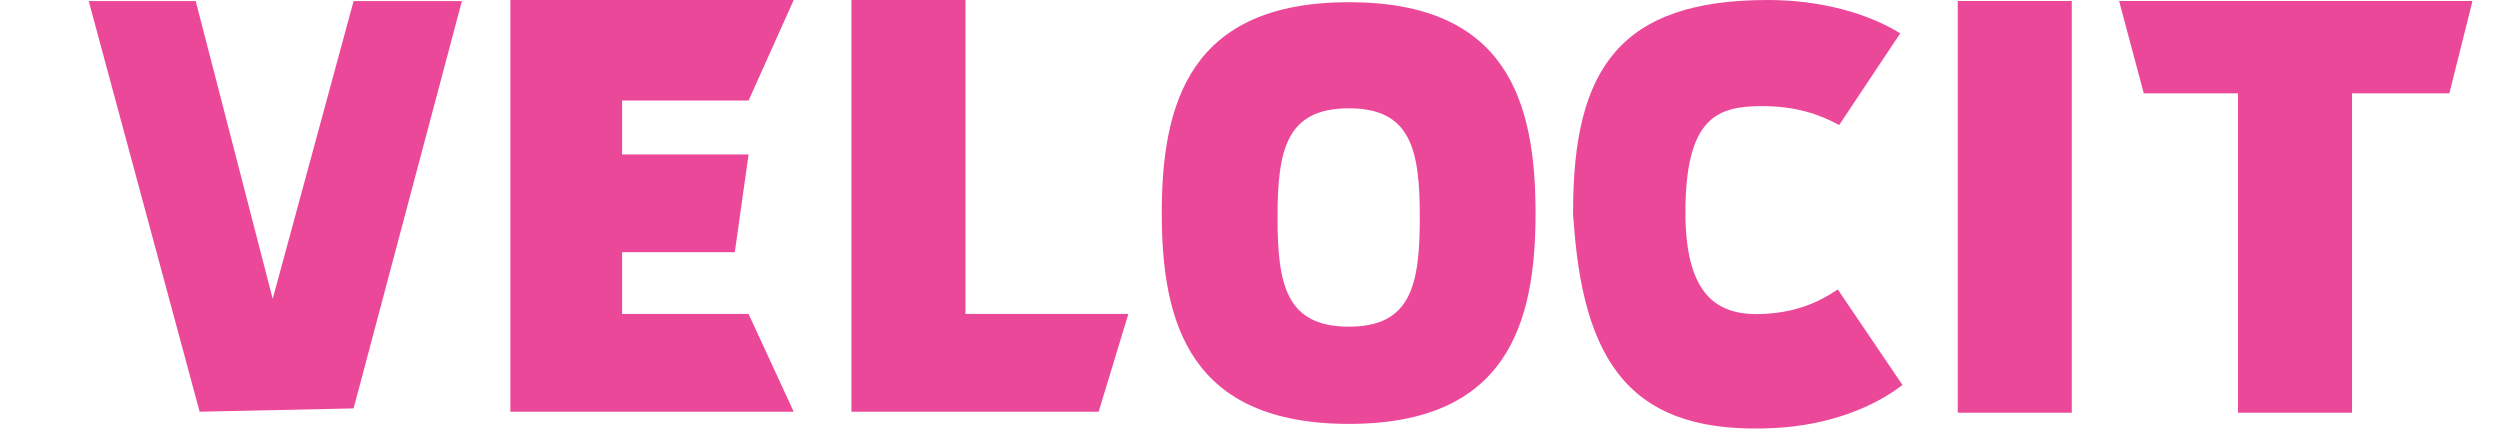
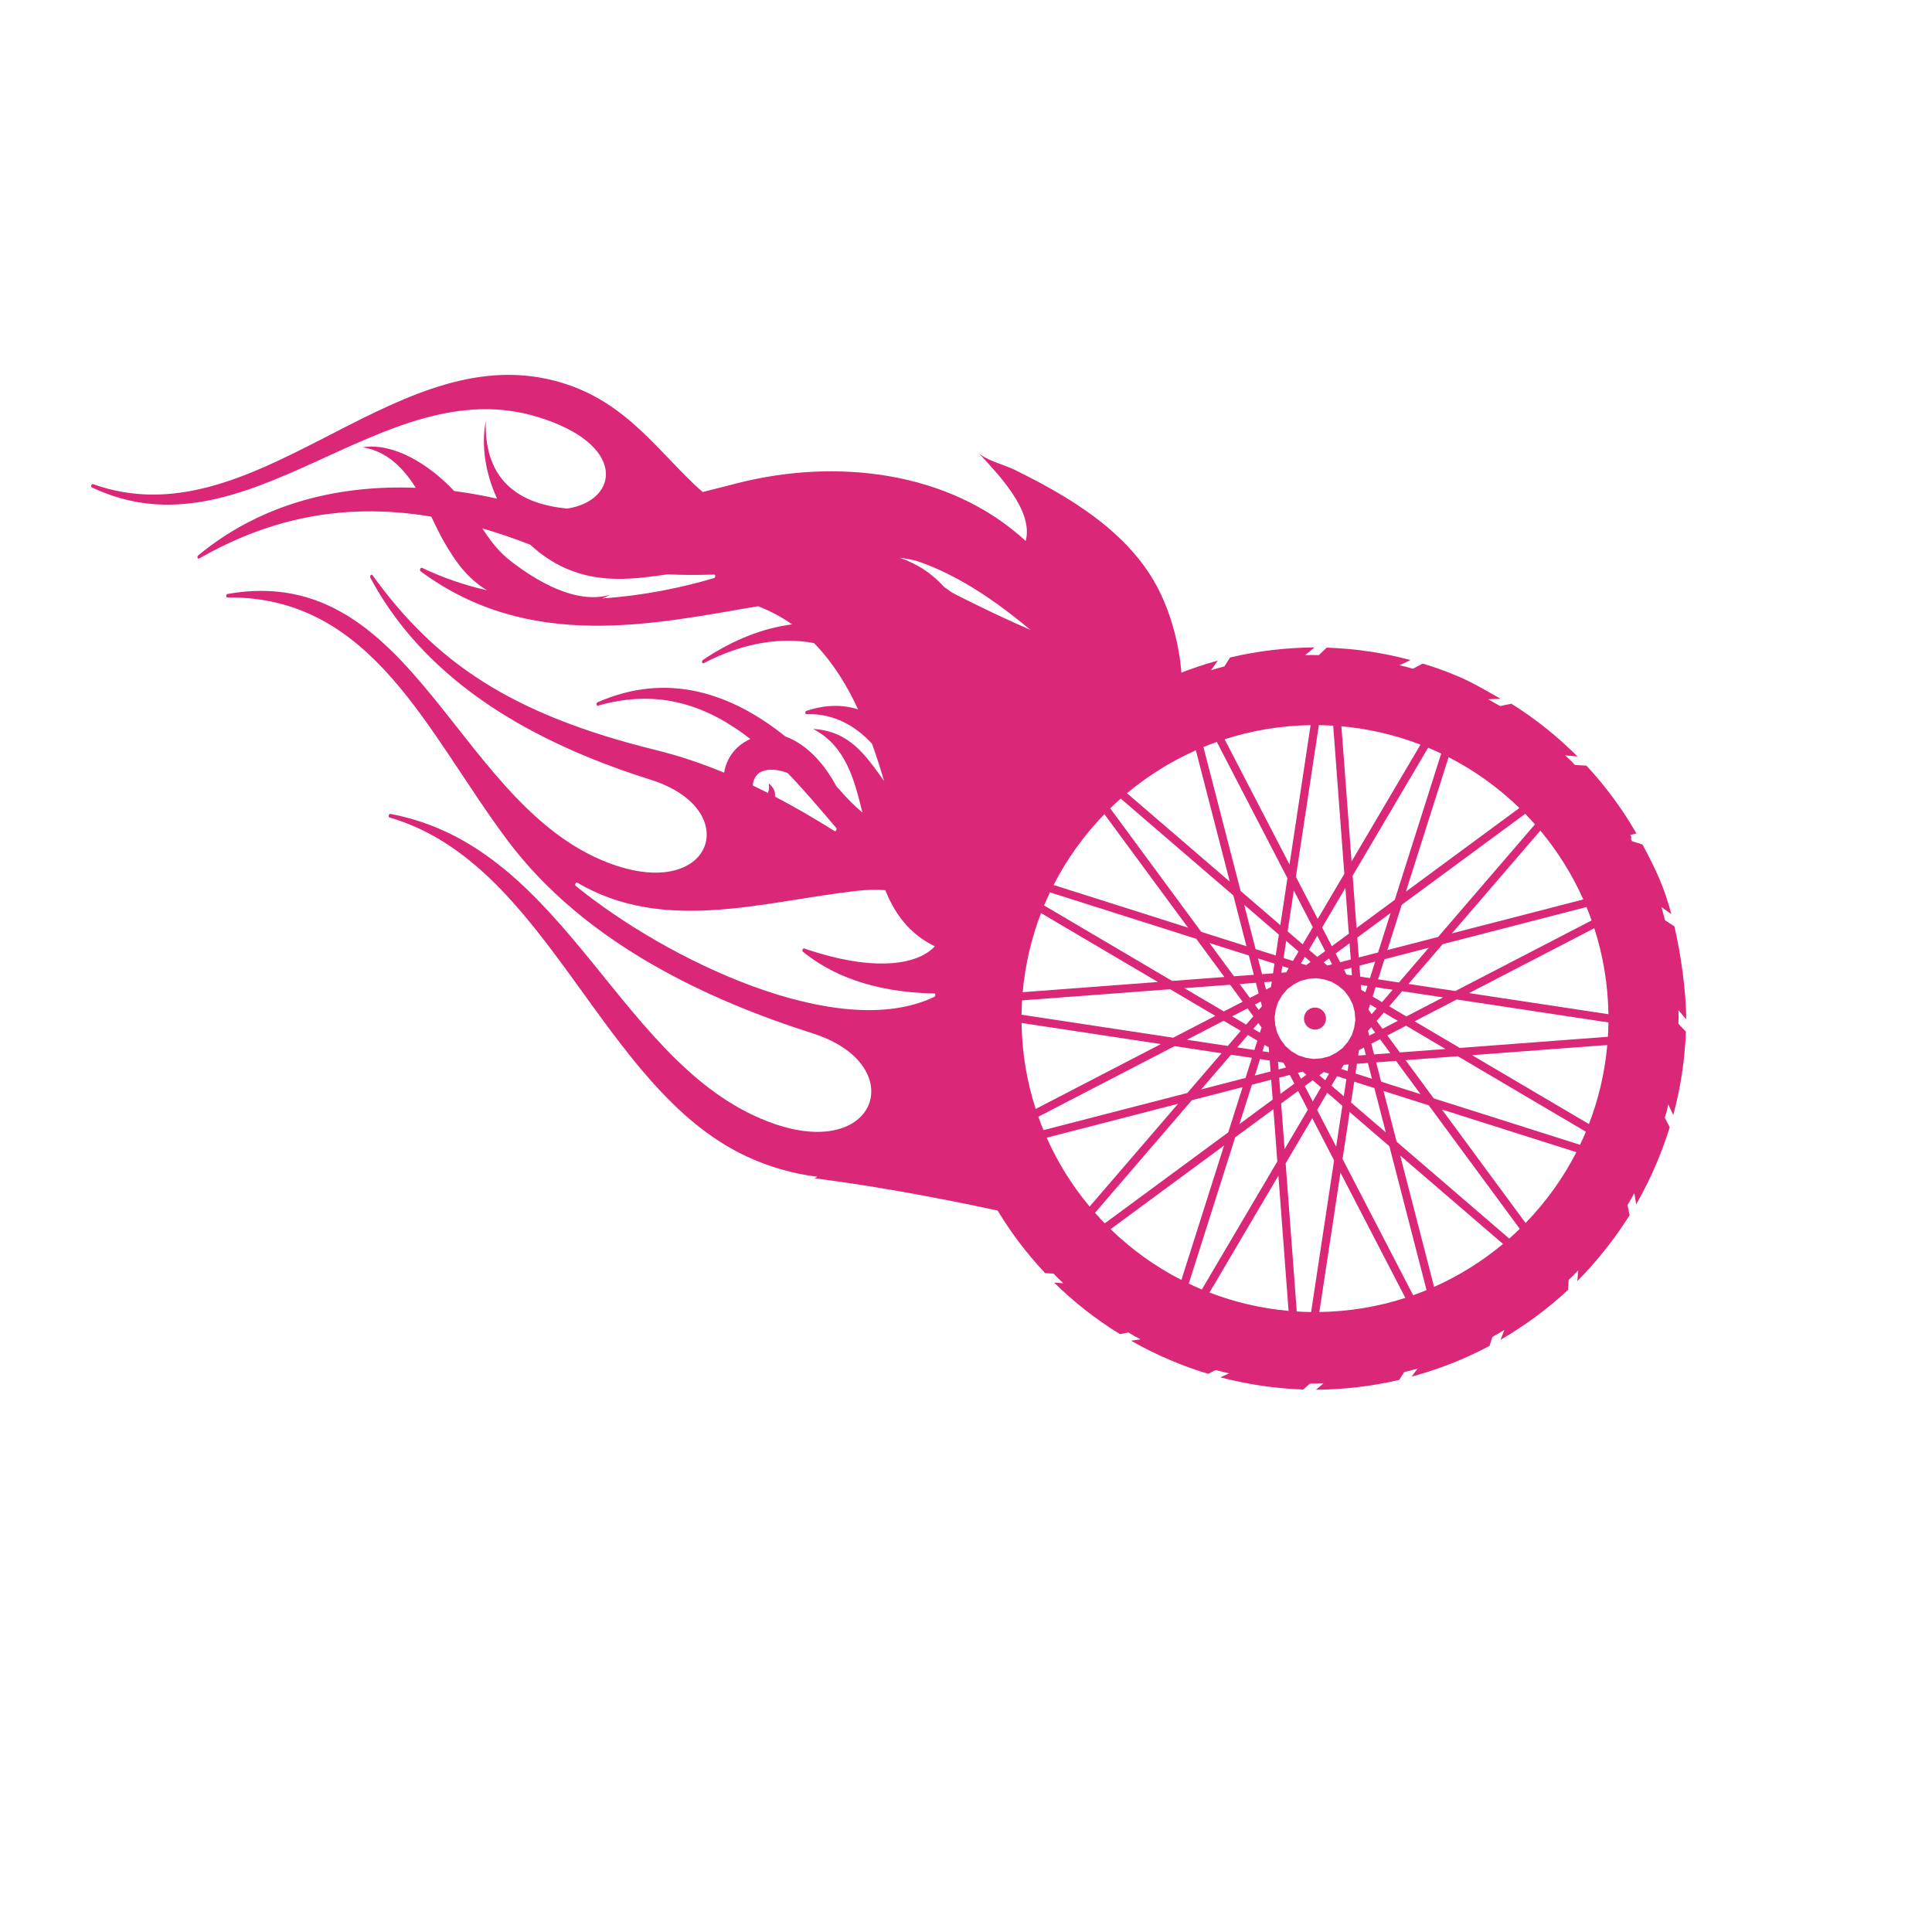
- <svg xmlns="http://www.w3.org/2000/svg" width="958" height="168" viewBox="0 0 958 168" fill="none">
-   <path d="M286.853 38.536L304.147 0.007H195.566V157.766H304.147L286.853 120.302H238.383V96.654H281.575L286.853 59.197H238.383V38.536H286.853Z" fill="#ec4899" />
-   <path d="M34 0.421L76.5 157.766L135.5 156.5L177 0.421H135.5L104.5 114.5L75 0.421H34Z" fill="#ec4899" />
-   <path d="M369.961 3.43323e-05H326.263V157.766H421.004L432.394 120.302H369.961V3.43323e-05Z" fill="#ec4899" />
-   <path fill-rule="evenodd" clip-rule="evenodd" d="M516.925 0.842C456.012 0.842 445.188 39.371 445.188 81.743C445.188 123.902 456.012 162.438 516.925 162.438C577.607 162.438 588.423 123.902 588.423 81.743C588.423 39.371 577.831 0.842 516.925 0.842ZM489.552 83.237C489.552 109.199 492.871 125.174 516.925 125.174C540.741 125.174 544.067 109.199 544.067 83.23C544.067 57.475 540.741 41.507 516.925 41.507C492.871 41.507 489.552 57.475 489.552 83.237Z" fill="#ec4899" />
-   <path d="M602.81 80.901C602.817 26.191 620.914 3.43323e-05 677.403 3.43323e-05C697.705 3.43323e-05 715.794 5.101 728.172 12.774L704.776 47.909C697.271 43.851 688.212 40.665 675.422 40.665C658.2 40.665 645.838 44.701 645.838 81.743L603.159 85.485L602.81 80.901Z" fill="#ec4899" />
-   <path d="M793.904 0.386H750.206V158.152H793.904V0.386Z" fill="#ec4899" />
-   <path d="M901.3 0.386H857.602V158.152H901.3V0.386Z" fill="#ec4899" />
-   <path d="M947.454 0.386H812.043L821.497 35.772H865.195H938.595L947.454 0.386Z" fill="#ec4899" />
-   <path d="M602.81 81.269C606.07 140.209 625.725 167.003 680.529 163.989C700.225 162.905 717.472 156.445 729.025 147.518L704.237 110.915C697.197 115.687 688.598 119.603 676.189 120.286C659.481 121.205 645.838 114.958 645.838 81.269L602.81 81.269Z" fill="#ec4899" />
+ <svg xmlns="http://www.w3.org/2000/svg" version="1.1" id="Capa_1" x="0px" y="0px" viewBox="0 0 799.999 800" style="" xml:space="preserve">
+   <g fill="#db2777">
+     <g>
+       <g>
+         <g>
+           <path d="M554.306,289.468l21.286,4.48c1.23,0.259,2.489,0.59,3.741,0.986l7.493,2.366l2.805-1.469l16.995,10      c1.009,0.594,1.944,1.116,2.849,1.622c0.703,0.393,1.407,0.785,2.11,1.199l6.288,3.698l0.698-0.146l17.131,14.843      c0.791,0.685,1.644,1.522,2.607,2.561l5.144,5.539l3.627,0.222l10.13,17.216c0.438,1.577,1.098,3.227,2.042,4.926l3.676,6.607      l2.501,0.779l4.367,15.772c0.456,1.645,0.933,3.458,1.396,5.212l1.857,7.052l1.819,1.182l1.261,25.111      c0.066,1.31,0.066,2.429,0,3.74l-0.403,8.039l1.089,1.157l-4.48,21.279c-0.26,1.231-0.591,2.489-0.985,3.737l-2.371,7.504      l1.196,2.28l-9.955,17.919c-0.231,0.416-0.457,0.828-0.68,1.232c-0.628,1.141-1.17,2.127-1.645,2.887l-4.026,6.443l0.412,1.969      l-14.619,15.76c-0.932,1.006-1.965,2.039-2.988,2.99l-5.643,5.242l-0.127,2.658l-17.58,10.355      c-0.583,0.344-1.156,0.688-1.729,1.031c-0.982,0.59-1.91,1.146-2.813,1.648l-6.573,3.65l-0.843,2.668l-19.195,5.039      c-1.852,0.484-3.704,0.973-5.556,1.461l-7.152,1.885l-0.691,1.086l-21.713,1.092c-1.469,0.074-2.889,0.074-4.686,0.074h-7.209      l-0.743,0.662l-21.584-4.533c-1.356-0.285-2.903-0.691-4.54-1.123l-0.074-0.019l-6.886-1.813l-0.793,0.396l-19.861-9.935      c-0.986-0.494-2.065-1.111-3.396-1.943l-6.314-3.945l-2.028,0.395l-15.832-14.684c-1.004-0.932-2.037-1.965-2.988-2.988      l-5.183-5.578l-2.029-0.113l-11.302-18.084c-0.813-1.301-1.679-2.768-2.645-4.412l-3.64-6.195l-2.419-0.783l-5.074-19.337      l-1.089-4.14l-0.372-1.412l-1.866-7.09l-1.045-0.674l-1.155-21.846c-0.071-1.346-0.071-3.019-0.071-4.637v-7.209l-0.744-0.833      l4.655-20.939c0.027-0.113,0.06-0.246,0.099-0.399c0.306-1.229,0.876-3.515,1.368-6.474l1.01-6.06l-0.24-0.478l10.017-18.908      c0.686-1.296,1.56-2.783,2.406-4.22l3.655-6.214l-0.143-0.72l14.888-17.185c0.447-0.517,1.129-1.186,1.918-1.962      c0.381-0.374,0.764-0.75,1.146-1.132l5.16-5.162l0.076-1.595l18.036-11.272c1.359-0.85,2.918-1.767,4.424-2.653l6.035-3.551      l0.403-1.181l20.759-6.554c1.426-0.45,2.993-0.862,4.652-1.298l7.198-1.892l0.651-1.031l21.762-1.146      c0.59-0.031,1.203-0.047,1.824-0.047s1.234,0.016,1.823,0.047l8.062,0.424L554.306,289.468 M544.314,268.079      c-11.852,0.097-23.607,1.457-34.975,4.177l-2.331,3.692c-1.847,0.485-3.691,0.971-5.538,1.554l2.817-3.983      c-11.271,3.109-22.247,7.48-32.546,13.018l-1.36,3.983c-1.652,0.972-3.302,1.943-4.856,2.915l1.65-4.372      c-10.103,5.829-19.526,12.921-28.076,20.985l-0.195,4.081c-1.359,1.36-2.719,2.623-3.981,4.08l0.388-4.469      c-8.161,8.161-15.351,17.391-21.568,27.494l0.777,3.886c-0.972,1.652-1.942,3.304-2.817,4.956l-0.68-4.275      c-3.108,5.344-5.83,10.978-8.257,16.807c-2.138,5.052-3.985,10.201-5.442,15.35l1.652,3.304      c-0.485,2.915-1.068,4.955-1.263,5.829c-0.875-1.068-1.359-1.943-1.943-2.526c-3.011,11.464-4.565,21.47-4.858,32.935l2.43,2.72      c0,1.845,0,3.79,0.098,5.635l-2.623-3.108c0.096,11.755,1.554,23.316,4.274,34.586l3.011,1.942      c0.486,1.848,0.973,3.692,1.457,5.538l-3.204-2.331c3.107,11.27,7.479,22.053,13.018,32.352l3.304,1.068      c0.971,1.652,1.942,3.301,2.914,4.855l-3.595-1.359c5.829,10.008,12.824,19.334,20.791,27.785l3.497,0.195      c1.263,1.359,2.622,2.721,3.982,3.982l-3.788-0.289c8.16,8.063,17.292,15.252,27.299,21.373l3.497-0.682      c1.555,0.973,3.207,1.943,4.956,2.818l-3.886,0.582c5.439,3.109,11.171,5.928,17.001,8.354      c4.954,2.043,9.909,3.889,14.961,5.346l3.109-1.555c1.845,0.484,3.691,0.973,5.537,1.359l-3.595,1.652      c11.367,3.012,22.929,4.662,34.295,5.053l2.72-2.43c1.943,0,3.692,0,5.635-0.098l-3.107,2.623      c11.656-0.096,23.218-1.455,34.488-4.08l2.04-3.205c1.846-0.486,3.692-0.973,5.538-1.457l-2.43,3.301      c11.173-3.01,22.053-7.285,32.255-12.727l1.166-3.691c1.749-0.971,3.304-1.941,4.955-2.914l-1.554,4.08      c10.006-5.828,19.43-12.727,27.979-20.693l0.195-4.08c1.359-1.264,2.72-2.623,3.982-3.982l-0.387,4.469      c8.063-8.162,15.349-17.293,21.663-27.299l-0.874-4.178c0.972-1.555,1.847-3.207,2.818-4.957l0.776,4.664      c3.206-5.635,6.219-11.658,8.743-17.777c1.943-4.664,3.692-9.426,5.149-14.185l-2.04-3.887c0.583-1.845,1.069-3.691,1.458-5.537      l2.039,4.372c3.11-11.366,4.762-22.928,5.248-34.489l-3.11-3.303c0.098-1.943,0.098-3.692,0-5.635l3.206,3.787      c0-11.754-2.233-27.104-4.857-38.471l-3.886-2.526c-0.486-1.846-0.973-3.692-1.457-5.441l4.079,2.915      c-3.012-11.27-6.412-18.459-11.948-28.854l-4.372-1.361c-0.973-1.749,0.291-0.971-0.681-2.623l2.526-0.583      c-5.732-10.006-12.727-19.527-20.693-28.077l-4.761-0.292c-1.263-1.36-2.622-2.72-4.08-3.983l5.148,0.486      c-8.16-8.161-17.293-15.544-27.396-21.859l-4.663,0.972c-1.652-0.972-3.304-1.846-4.955-2.818l5.15-0.194      c-5.636-3.207-12.242-7.092-17.683-9.327c-5.538-2.331-9.716-3.789-14.572-5.247l-4.081,2.138      c-1.847-0.583-3.691-1.069-5.538-1.457l4.566-2.137c-11.464-3.108-23.123-4.76-34.683-5.149l-3.304,3.109      c-0.923-0.048-1.87-0.073-2.817-0.073c-0.947,0-1.895,0.024-2.817,0.073L544.314,268.079L544.314,268.079z" />
+         </g>
+       </g>
+       <path d="M642.362,323.919c-26.135-26.139-60.89-40.534-97.853-40.534c-36.962,0-71.718,14.395-97.854,40.534    c-26.135,26.138-40.534,60.891-40.534,97.854c0,36.964,14.397,71.714,40.534,97.853c26.136,26.137,60.892,40.533,97.854,40.533    c36.964,0,71.719-14.397,97.853-40.533c26.139-26.139,40.533-60.889,40.533-97.853C682.895,384.81,668.5,350.055,642.362,323.919z     M555.871,434.034l-2.563,1.887l-2.829,1.471l-3.247,0.837l-3.354,0.254l-3.156-0.479l-3.032-0.966l-2.893-1.702l-2.555-2.194    l-1.883-2.563l-1.471-2.833l-0.836-3.236l-0.256-3.371l0.477-3.142l0.966-3.043l1.699-2.885l2.203-2.561l2.552-1.881l2.837-1.471    l3.251-0.838l3.354-0.255l3.162,0.482l3.021,0.956l2.896,1.709l2.548,2.194l1.893,2.565l1.466,2.826l0.838,3.253l0.254,3.348    l-0.481,3.168l-0.957,3.023l-1.708,2.893L555.871,434.034z M566.635,418.119l0.69-2.178l2.725,1.608l-2.065,2.399L566.635,418.119    z M557.569,403.539l-1.049-2.022l3.06-0.789l0.24,3.158L557.569,403.539z M549.628,399.814l-1.539-1.32l2.219-1.636l1.271,2.449    L549.628,399.814z M540.853,399.645l-2.176-0.689l1.608-2.727l2.398,2.065L540.853,399.645z M532.596,402.628l-2.019,0.152    l0.413-2.725l2.626,0.834L532.596,402.628z M522.547,416.655l-1.318,1.534l-1.636-2.221l2.446-1.265L522.547,416.655z     M518.976,420.812l-2.965,3.441l-5.803-3.418l6.356-3.292L518.976,420.812z M521.029,423.597l1.352,1.829l-0.69,2.18l-2.726-1.61    L521.029,423.597z M531.447,440.006l1.051,2.021l-3.064,0.789l-0.237-3.157L531.447,440.006z M539.39,443.737l1.533,1.316    l-2.219,1.637l-1.268-2.45L539.39,443.737z M548.164,443.901l2.173,0.69l-1.607,2.725l-2.399-2.066L548.164,443.901z     M556.417,440.918l2.016-0.154l-0.411,2.725l-2.627-0.833L556.417,440.918z M566.466,426.891l1.323-1.533l1.628,2.222    l-2.445,1.265L566.466,426.891z M570.039,422.733l2.963-3.442l5.806,3.421l-6.357,3.295L570.039,422.733z M575.24,416.691    l5.373-6.251l16.926,2.563l-15.198,7.875L575.24,416.691z M572.283,414.951l-3.911-2.306l1.231-3.873l7.074,1.074L572.283,414.951    z M565.391,410.887l-1.738-1.027l-0.154-2.013l2.726,0.411L565.391,410.887z M563.241,404.4l-0.342-4.534l6.524-1.68l-2.161,6.822    L563.241,404.4z M562.642,396.454l-0.619-8.226l13.786-10.158l-5.179,16.322L562.642,396.454z M559.326,397.309l-4.395,1.134    l-1.874-3.611l5.764-4.243L559.326,397.309z M551.487,391.806l-4.022-7.763l9.631-16.339l1.424,18.917L551.487,391.806z     M548.735,393.829l-3.268,2.409l-3.447-2.961l3.421-5.807L548.735,393.829z M539.424,391.043l-6.25-5.378l2.563-16.928    l7.877,15.204L539.424,391.043z M537.687,393.996l-2.309,3.914l-3.872-1.232l1.073-7.077L537.687,393.996z M528.25,395.648    l-8.331-2.646l-4.741-18.365l14.379,12.37L528.25,395.648z M527.739,399.022l-0.608,4.015l-4.533,0.341l-1.682-6.523    L527.739,399.022z M526.614,406.461l-0.342,2.254l-2.022,1.049l-0.789-3.063L526.614,406.461z M521.176,411.352l-3.606,1.871    l-4.249-5.762l6.722-0.507L521.176,411.352z M514.542,414.793l-7.763,4.021l-16.337-9.631l18.914-1.424L514.542,414.793z     M503.246,420.646l-17.445,9.042l-62.799-9.516c0.023-1.991,0.095-3.969,0.219-5.934l61.332-4.616L503.246,420.646z     M506.676,422.667l7.101,4.186l-5.377,6.254l-16.925-2.562L506.676,422.667z M516.731,428.591l3.913,2.309l-1.227,3.874    l-7.078-1.075L516.731,428.591z M523.623,432.661l1.741,1.026l0.152,2.015l-2.725-0.414L523.623,432.661z M525.773,439.146    l0.341,4.533l-6.523,1.684l2.166-6.827L525.773,439.146z M526.371,447.093l0.62,8.226l-13.781,10.158l5.179-16.319    L526.371,447.093z M529.69,446.237l4.4-1.132l1.868,3.605l-5.761,4.248L529.69,446.237z M537.53,451.74l4.021,7.76l-9.633,16.34    l-1.423-18.916L537.53,451.74z M540.278,449.711l3.271-2.407l3.447,2.966l-3.422,5.804L540.278,449.711z M549.586,452.505    l6.258,5.376l-2.568,16.925l-7.877-15.202L549.586,452.505z M551.329,449.55l2.309-3.913l3.866,1.223l-1.07,7.083L551.329,449.55z     M560.76,447.898l8.333,2.643l4.747,18.367l-14.384-12.371L560.76,447.898z M561.277,444.522l0.607-4.014l4.533-0.34l1.684,6.522    L561.277,444.522z M562.4,437.086l0.343-2.252l2.021-1.052l0.796,3.063L562.4,437.086z M567.839,432.195l3.607-1.872l4.25,5.761    l-6.724,0.506L567.839,432.195z M574.472,428.752l7.763-4.022l16.339,9.633l-18.917,1.422L574.472,428.752z M585.768,422.9    l17.443-9.04l62.801,9.514c-0.021,1.992-0.094,3.973-0.216,5.935l-61.335,4.617L585.768,422.9z M608.307,411.222l51.852-26.867    c3.632,11.24,5.675,23.196,5.854,35.604L608.307,411.222z M602.634,410.364l-19.426-2.942l14.152-16.453l59.579-15.386    c0.748,1.827,1.456,3.673,2.121,5.541L602.634,410.364z M579.273,406.828l-8.638-1.31l2.644-8.331l18.363-4.742L579.273,406.828z     M574.481,393.396l5.943-18.73l51.137-37.682c1.381,1.416,2.727,2.869,4.04,4.355L595.49,387.97L574.481,393.396z M582.16,369.199    l17.666-55.664c10.818,5.538,20.685,12.654,29.321,21.038L582.16,369.199z M577.542,372.601l-15.817,11.658l-1.626-21.641    l31.253-53.011c1.829,0.764,3.635,1.572,5.416,2.422L577.542,372.601z M559.657,356.731l-4.212-55.992    c11.443,1.022,22.428,3.626,32.742,7.601L559.657,356.731z M556.655,361.817l-11.017,18.693l-9.039-17.444l9.51-62.8    c1.988,0.023,3.973,0.098,5.941,0.217L556.655,361.817z M533.958,357.972l-26.868-51.85c11.243-3.633,23.197-5.673,35.603-5.855    L533.958,357.972z M533.096,363.645l-2.94,19.427l-16.454-14.155l-15.382-59.578c1.825-0.75,3.674-1.458,5.542-2.123    L533.096,363.645z M509.225,365.068l-42.565-36.612c8.583-7.169,18.17-13.176,28.522-17.778L509.225,365.068z M510.704,370.788    l5.425,21.012l-18.73-5.945l-37.68-51.134c1.419-1.381,2.867-2.728,4.354-4.04L510.704,370.788z M517.121,395.651l2.063,7.991    l-8.224,0.616l-10.161-13.784L517.121,395.651z M506.994,404.551l-21.638,1.631l-53.014-31.253c0.764-1.83,1.57-3.634,2.422-5.419    l60.577,19.224L506.994,404.551z M479.468,406.625l-55.994,4.216c1.022-11.447,3.629-22.433,7.601-32.746L479.468,406.625z     M480.709,432.326l-51.852,26.865c-3.634-11.242-5.674-23.195-5.853-35.604L480.709,432.326z M486.381,433.182l19.426,2.944    l-14.152,16.451l-59.581,15.381c-0.749-1.827-1.455-3.675-2.122-5.54L486.381,433.182z M509.74,436.719l8.641,1.31l-2.643,8.329    l-18.366,4.746L509.74,436.719z M514.533,450.15l-5.941,18.729l-51.134,37.684c-1.381-1.42-2.729-2.869-4.041-4.352l40.106-46.633    L514.533,450.15z M506.856,474.346l-17.665,55.662c-10.816-5.537-20.688-12.652-29.323-21.039L506.856,474.346z M511.473,470.943    l15.815-11.655l1.627,21.637l-31.253,53.012c-1.828-0.762-3.635-1.572-5.418-2.422L511.473,470.943z M529.357,486.813l4.21,55.994    c-11.444-1.019-22.429-3.629-32.739-7.6L529.357,486.813z M532.359,481.725l11.018-18.69l9.04,17.446l-9.511,62.797    c-1.992-0.021-3.972-0.094-5.938-0.215L532.359,481.725z M555.06,485.572l26.868,51.852c-11.245,3.633-23.202,5.674-35.608,5.854    L555.06,485.572z M555.917,479.898l2.944-19.426l16.452,14.153l15.389,59.58c-1.828,0.748-3.677,1.457-5.548,2.121    L555.917,479.898z M579.789,478.475l42.567,36.615c-8.585,7.17-18.169,13.176-28.525,17.777L579.789,478.475z M578.314,472.758    l-5.428-21.012l18.729,5.943l37.683,51.135c-1.418,1.383-2.87,2.727-4.352,4.041L578.314,472.758z M571.895,447.893l-2.066-7.986    l8.228-0.615l10.154,13.78L571.895,447.893z M582.019,438.996l21.643-1.632l53.011,31.253c-0.762,1.83-1.57,3.637-2.422,5.416    l-60.576-19.225L582.019,438.996z M609.547,436.924l55.996-4.214c-1.022,11.448-3.631,22.433-7.601,32.744L609.547,436.924z     M655.608,372.449l-54.399,14.043l36.617-42.567C644.995,352.51,651.001,362.095,655.608,372.449z M457.307,337.132l34.627,46.985    l-55.661-17.665C441.811,355.637,448.927,345.771,457.307,337.132z M433.411,471.096l54.394-14.042l-36.616,42.567    C444.02,491.037,438.013,481.453,433.411,471.096z M631.706,506.41l-34.629-46.987l55.666,17.668    C647.206,487.912,640.09,497.779,631.706,506.41z" />
+       <path d="M544.508,417.207c2.521,0,4.566,2.045,4.566,4.567c0,2.522-2.045,4.565-4.566,4.565c-2.523,0-4.567-2.043-4.567-4.565    C539.941,419.251,541.986,417.207,544.508,417.207z" />
+     </g>
+     <linearGradient id="SVGID_00000153675119294122603800000008337452136997657245_" gradientUnits="userSpaceOnUse" x1="449.902" y1="363.625" x2="-367.086" y2="98.17">
+       <stop offset="1" style="stop-color: #db2777;" />
+     </linearGradient>
+     <path style="fill:url(#SVGID_00000153675119294122603800000008337452136997657245_);" d="M477.691,240.351   c-9.894-16.804-26.126-28.691-42.831-38.111c-4.86-2.742-9.826-5.294-14.83-7.759c-3.985-1.963-12.112-3.966-15.062-7.18   c8.065,8.787,23.144,24.037,19.752,36.697c-31.957-29.371-78.973-34.075-118.805-24.063c-4.211,1.058-9.304,2.408-14.945,3.797   c-1.179-1.02-2.358-2.084-3.542-3.208c-17.71-16.848-31.182-37.272-61.115-43.656c-65.923-14.047-121.852,67.164-187.776,43.612   c-0.655-0.258-1.127,1.098-0.472,1.355c64.758,30.718,119.788-48.849,184.361-29.249c37.262,11.248,34.137,34.588,12.483,38.011   c-19.476-1.872-34.479-11.131-33.773-36.333c-1.96,10.565-0.055,21.971,4.713,32.236c-5.764-1.302-11.701-2.378-17.761-3.163   c-10.866-11.516-25.416-20.116-37.964-18.122c10.195,1.611,16.942,8.671,22.042,16.777c-30.786-1.216-63.225,5.799-90.085,27.977   c-0.631,0.533-0.269,1.699,0.408,1.275c26.449-15.043,57.116-23.855,96.091-17.317c1.647,3.392,3.153,6.597,4.652,9.29   c5.413,9.715,10.585,16.446,18.409,21.206c-9.167-2.09-18.196-5.125-26.874-9.302c-0.655-0.257-1.172,0.989-0.629,1.415   c45.267,33.546,96.844,21.753,139.754,14.484c5.173,1.997,9.858,4.525,14.097,7.525c-11.565,1.481-23.971,6.025-36.917,14.713   c-0.676,0.423-0.403,1.665,0.319,1.351c16.742-8.686,32.223-10.807,45.65-8.33c7.586,7.692,13.478,17.108,18.272,27.46   c-6.073-1.937-13.135-2.108-21.385,0.608c-0.609,0.146-0.63,1.414,0.023,1.378c11.388-0.411,20.589,5.036,27.166,12.305   c1.803,5.032,3.439,10.177,4.96,15.369c-7.772-10.851-14.32-20.651-29.364-21.558c13.612,7.138,17.072,21.172,20.391,34.598   c-2.95-2.423-6.339-5.77-10.189-10.219c-0.236-0.275-0.48-0.546-0.717-0.82c-0.098-0.179-0.185-0.362-0.283-0.541   c-4.49-8.122-10.758-15.486-18.939-19.197c-0.589-0.267-1.185-0.505-1.785-0.718c-21.767-17.437-48.221-27.127-77.75-14.146   c-0.632,0.239-0.539,1.633,0.16,1.411c25.672-7.406,45.901,0.384,63.081,13.787c-3.252,1.536-7.829,4.414-10.128,11.017   c-0.342,0.986-0.573,1.966-0.707,2.936c-9.146-3.785-18.52-6.969-28.169-9.347c-60.433-14.867-91.525-36.533-117.439-72.429   c-0.43-0.595-1.217,0.292-0.901,1.055c25.52,47.564,75.053,70.666,116.345,83.73c37.746,12.006,26.14,48.887-14.497,35.494   c-66.239-21.962-82.318-126.439-160.993-112.506c-0.677,0.13-0.722,1.492-0.066,1.454c60.258-0.663,82.786,56.27,116.047,100.615   c32.226,43.015,83.798,66.317,126.263,79.86c40.095,12.676,27.634,52.193-15.375,37.634   c-64.456-21.921-85.203-114.591-159.409-128.491c-0.7-0.073-1.037,1.316-0.36,1.481c65.771,19.107,87.15,111.832,147.596,140.228   c9.194,4.326,19.31,7.301,29.581,8.539c-0.766,0.43-1.192,0.647-1.192,0.647c46.57,5.879,97.528,18.244,97.528,18.244   c-12.508-20.793-19.169-41.259-21.736-60.816c4.89-11.959,7.787-26.75,7.948-44.767c0.013-1.698,0.008-3.42-0.002-5.144   c7.199-1.748-2.667-5.643,3.469-11.637c-7.027-1.095,2.75-2.276-3.862-5.067c-0.064-1.592-0.127-3.182-0.206-4.783   c0.043-0.129,0.09-0.253,0.132-0.382c12.39,1.554,7.652-10.641,12.484-18.669c-7.237-4.654,5.165-3.912,1.038-13.034   c2.032-3.873,4.104-7.579,6.189-11.081c4.579,3.897,8.605,1.466,10.145,5.391c-0.023-6.708-1.656-7.388-4.234-14.814   c3.489-5.296,6.884-10.02,9.968-14.057l8.321,1.558l18.799-23.523c1.846,2.789,3.689,5.611,5.563,8.46   C491.275,276.849,486.271,254.921,477.691,240.351z M295.64,239.373c-13.656,4.072-29.545,7.295-46.267,8.413   c1.152-0.473,2.253-0.974,3.271-1.504c-14.472,4.293-31.148-6.354-40.429-13.374c-5.952-4.501-9.215-9.122-12.485-14.107   c6.311,1.828,12.814,4.018,19.547,6.642c0.108,0.043,0.216,0.08,0.325,0.123c4.47,4.167,9.57,7.606,15.16,9.991   c14.068,5.999,27.894,4.281,41.59,2.261c6.246,0.312,12.645,0.338,19.286,0.085C296.36,237.881,296.339,239.15,295.64,239.373z    M363.861,228.556c-0.063-0.037-0.124-0.077-0.185-0.113c0.072,0.043,0.154,0.081,0.23,0.122   C363.89,228.561,363.875,228.559,363.861,228.556z M315.446,319.457c3.184-1.296,6.96-0.76,10.66,0.604   c7.124,7.352,13.766,15.246,20.15,22.761c0.45,0.502-0.18,1.624-0.676,1.307c-8.061-5.062-16.27-9.866-24.66-14.264   c0.215-1.875-0.507-3.842-2.62-5.471c0.268,1.256,0.166,2.777-0.309,3.952c-2.085-1.063-4.183-2.096-6.291-3.103   C311.78,322.856,313.237,320.357,315.446,319.457z M386.863,412.768c-39.792,19.16-111.122-15.507-148.482-45.946   c-0.543-0.426,0.043-1.655,0.676-1.306c35.974,21.084,76.243,7.923,115.645,3.372c4.35-0.488,8.299-0.551,11.862-0.284   c3.514,8.603,8.574,16.293,17.552,21.632c0.934,0.556,1.934,1.087,2.978,1.593c-6.61,7.315-24.34,11.121-54.033,0.917   c-0.656-0.256-1.083,0.914-0.609,1.324c11.316,9.217,28.342,16.78,54.388,17.32C387.424,411.336,387.494,412.53,386.863,412.768z    M394.086,245.308c-2.095-1.512-3.272-2.389-3.272-2.389c0.349,0.303,0.702,0.72,1.061,1.229   c-5.782-6.823-12.302-10.752-19.41-13.243c2.787,0.449,5.579,0.845,7.737,1.582c6.31,2.156,12.366,5.023,18.173,8.283   c10.09,5.662,19.41,12.657,28.317,20.05C411.654,254.28,399.011,247.864,394.086,245.308z" />
+   </g>
</svg>
